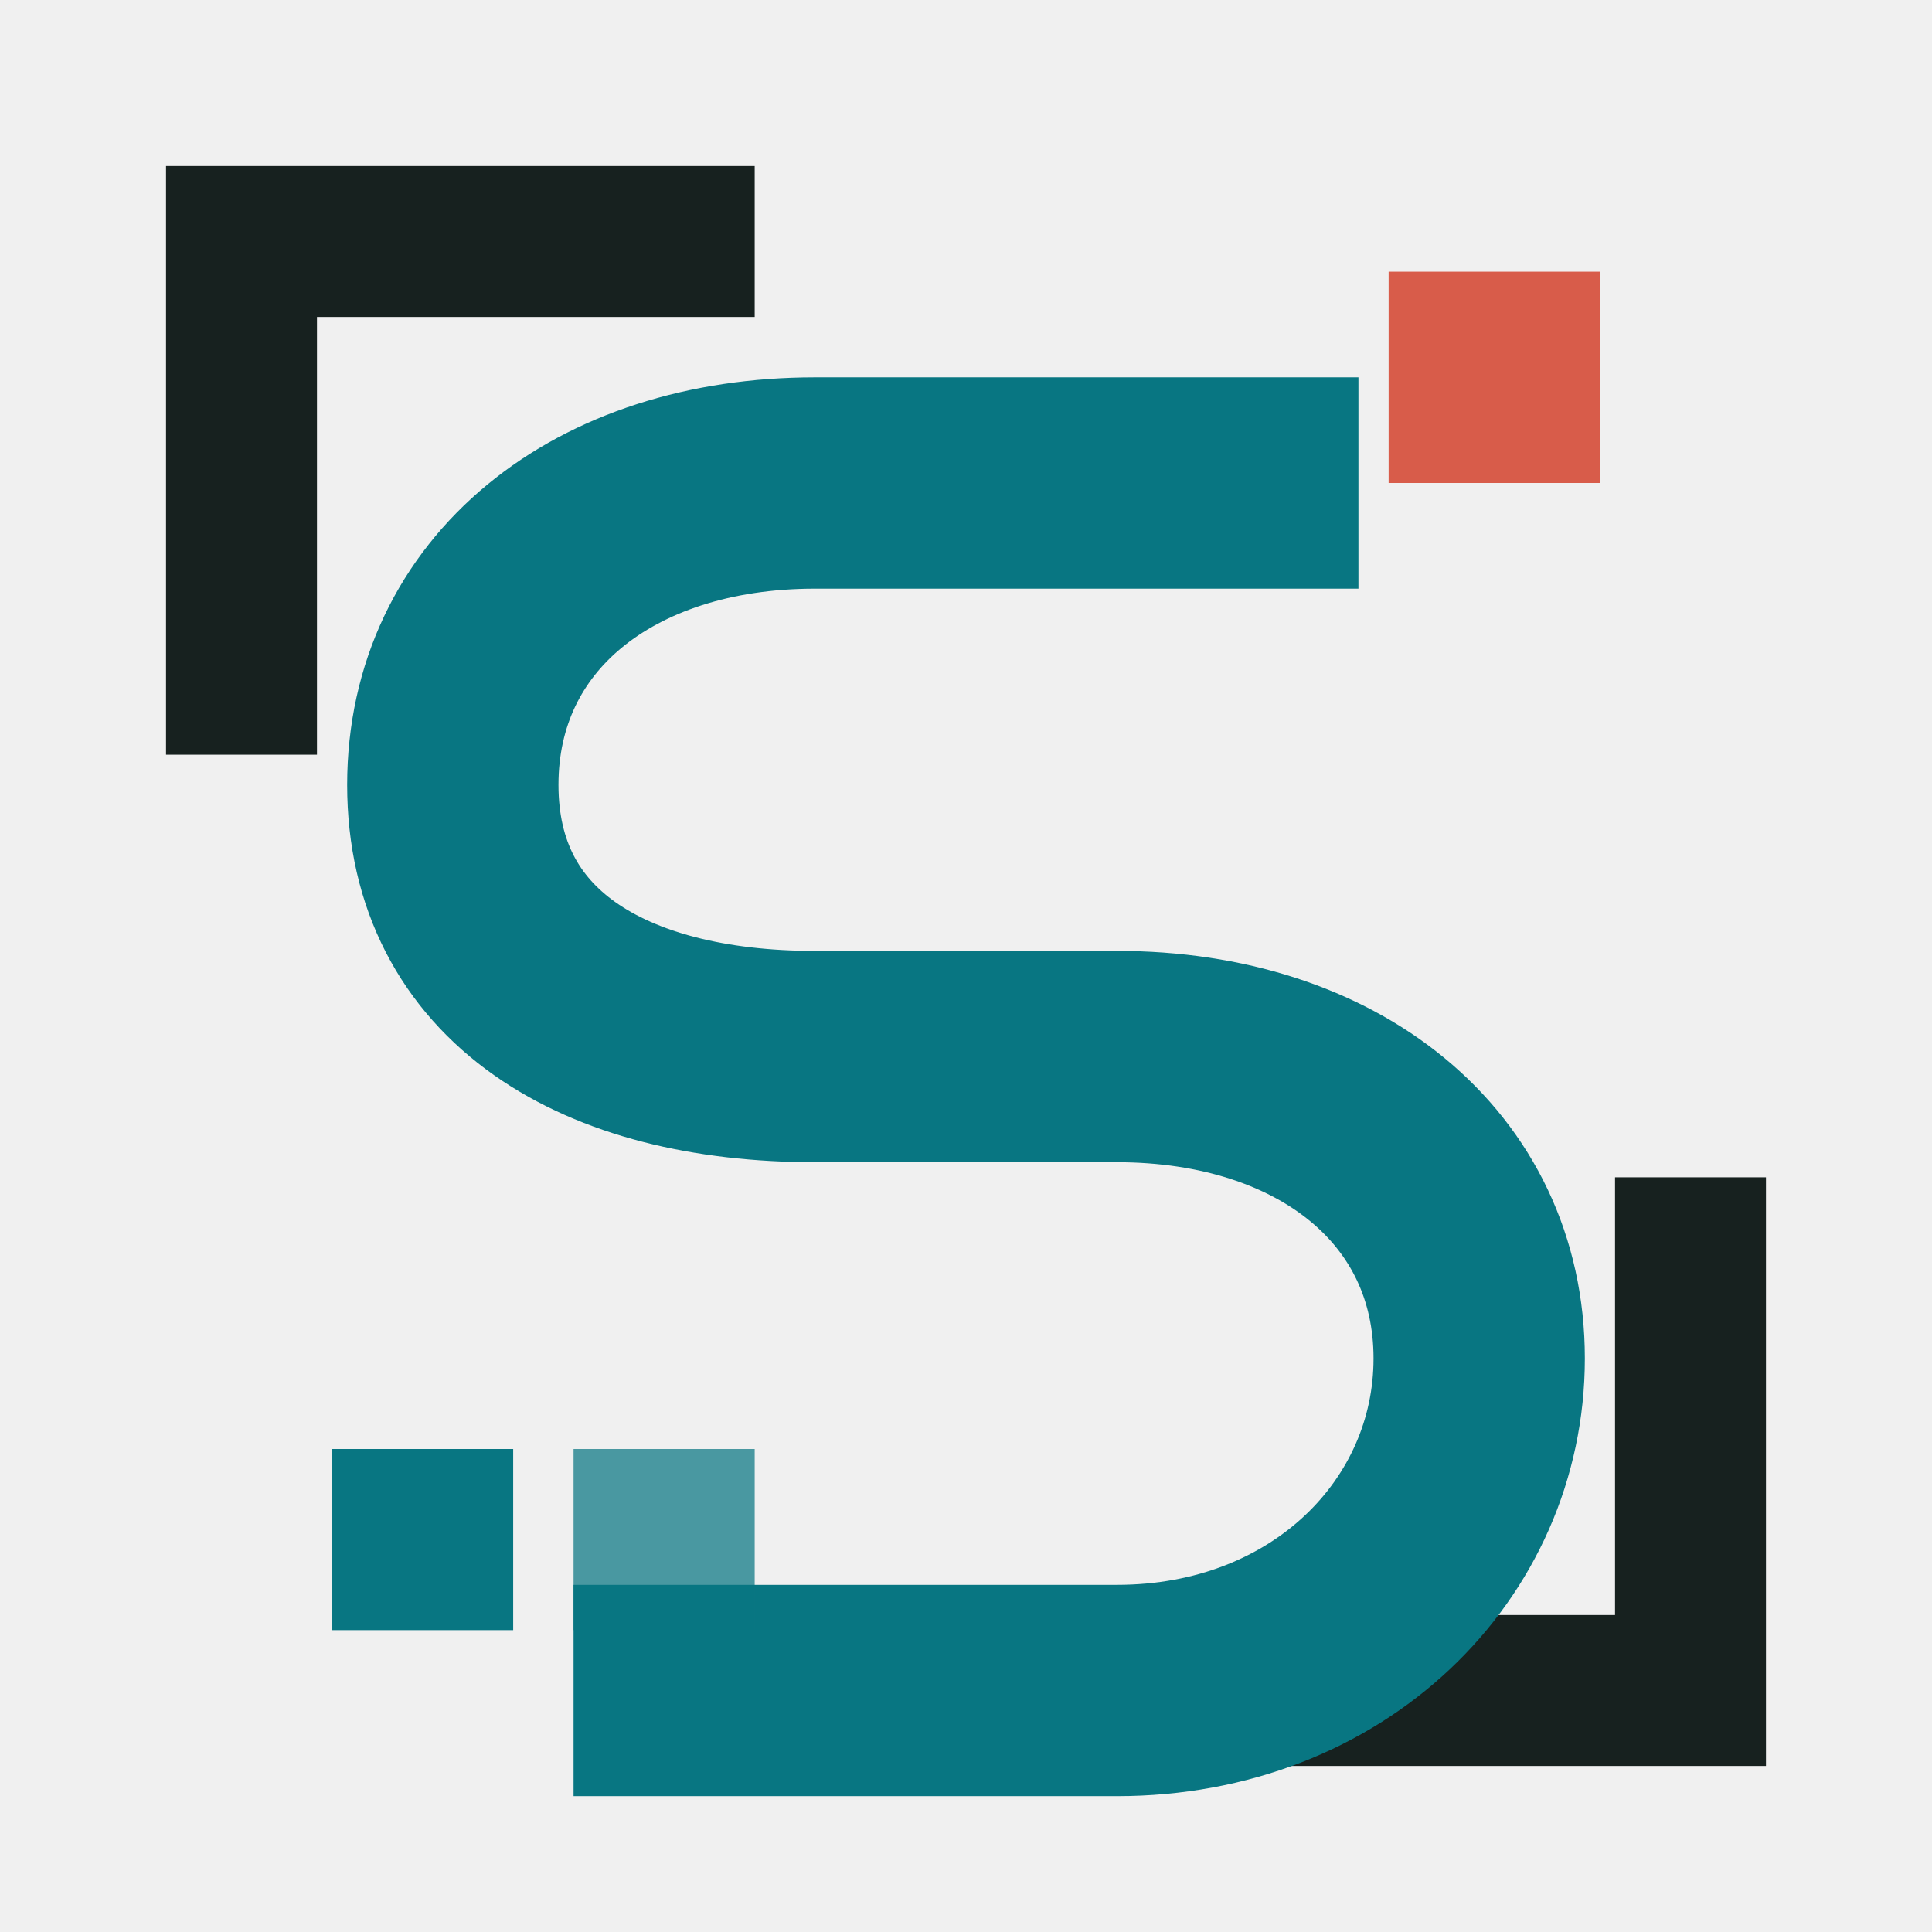
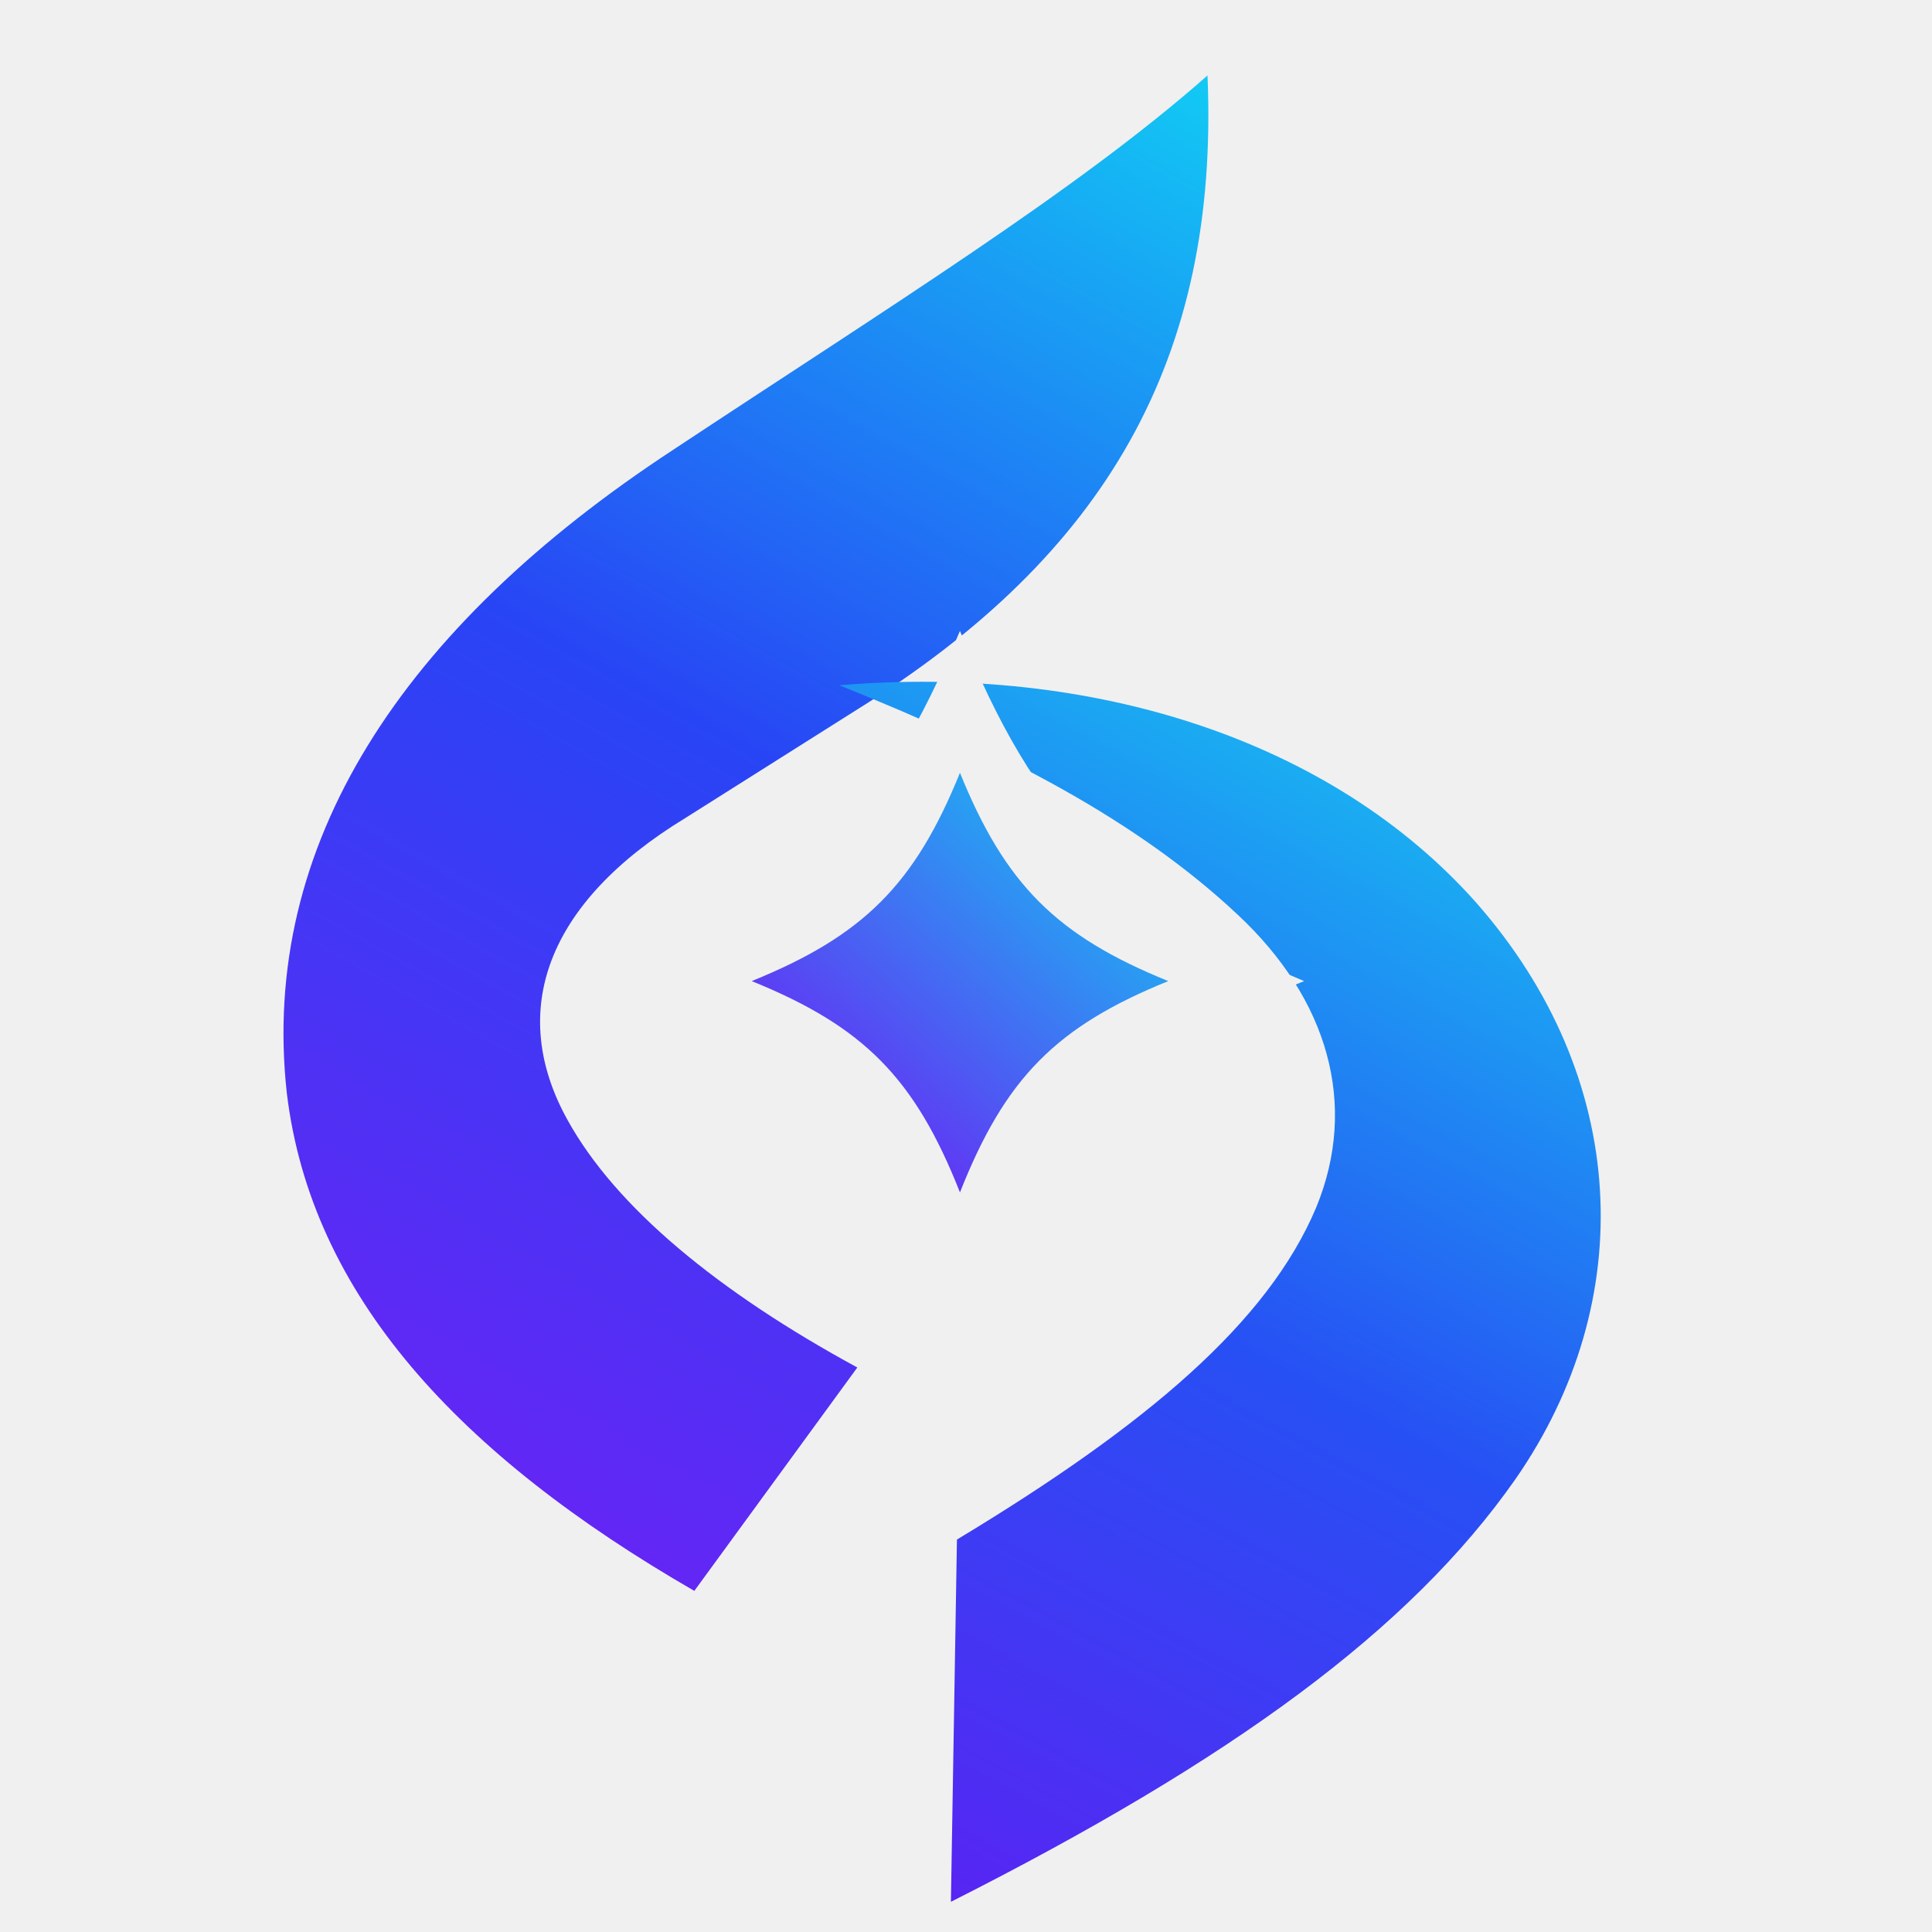
<svg xmlns="http://www.w3.org/2000/svg" viewBox="0 0 64 64" role="img" aria-labelledby="title">
-   <path d="M8 25V8h17M39 56h17V39" fill="none" stroke="#17211F" stroke-width="5" />
-   <path d="M45 16H27c-7 0-12 4-12 10s5 9 12 9h10c7 0 12 4 12 10s-5 11-12 11H19" fill="none" stroke="#087682" stroke-width="7" />
-   <rect x="46" y="9" width="7" height="7" fill="#D85C4A" />
-   <rect x="11" y="48" width="6" height="6" fill="#087682" />
-   <rect x="19" y="48" width="6" height="6" fill="#087682" opacity=".72" />
+   <defs>
+     <linearGradient id="ribbon-a" x1="13" y1="51" x2="40" y2="3" gradientUnits="userSpaceOnUse">
+       <stop stop-color="#6B22F4" />
+       <stop offset=".52" stop-color="#2845F5" />
+       <stop offset="1" stop-color="#12C8F4" />
+     </linearGradient>
+     <linearGradient id="ribbon-b" x1="49" y1="25" x2="29" y2="62" gradientUnits="userSpaceOnUse">
+       <stop stop-color="#18BDF2" />
+       <stop offset=".5" stop-color="#2750F4" />
+       <stop offset="1" stop-color="#5824F3" />
+     </linearGradient>
+     <linearGradient id="core" x1="27" y1="38" x2="37" y2="27" gradientUnits="userSpaceOnUse">
+       <stop stop-color="#6B22F4" />
+       <stop offset="1" stop-color="#18BDF2" />
+     </linearGradient>
+     <mask id="core-cutout" maskUnits="userSpaceOnUse" x="0" y="0" width="64" height="64">
+       <rect width="64" height="64" fill="#fff" />
+       <path d="M31.8 20.9c2.5 6.2 5.2 9 11.4 11.6-6.2 2.5-8.9 5.4-11.4 11.6-2.6-6.2-5.3-9.1-11.5-11.6 6.2-2.6 8.9-5.4 11.5-11.6Z" fill="#000" />
+     </mask>
+   </defs>
+   <g mask="url(#core-cutout)">
+     <path fill="url(#ribbon-a)" d="M40 2.5c.4 9.4-3.4 15.9-11.6 21l-5.7 3.6c-4.6 2.8-5.9 6.4-3.9 10 1.6 2.9 5 5.7 9.6 8.2L23 52.7c-7.8-4.5-12.7-9.8-13.5-16.5-.9-8.2 3.8-15.4 12.8-21.3C29.4 10.2 35.7 6.3 40 2.5Z" />
+     <path fill="url(#ribbon-b)" d="M27.8 22.7c8.4-.7 16.3 1.8 21.1 7.2 5.1 5.8 5.4 13.2 1.3 19.1-3.5 5-9.4 9.3-18.7 14l.2-12c6.3-3.8 10.3-7.2 11.9-11 1.4-3.4.4-6.9-2.6-9.7-3.3-3.1-7.7-5.4-13.2-7.6Z" />
+   </g>
+   <path fill="url(#core)" d="M31.8 25.6c1.5 3.7 3.2 5.4 6.9 6.9-3.7 1.5-5.4 3.2-6.9 7-1.5-3.8-3.2-5.5-6.9-7 3.7-1.5 5.4-3.2 6.9-6.9Z" />
</svg>
